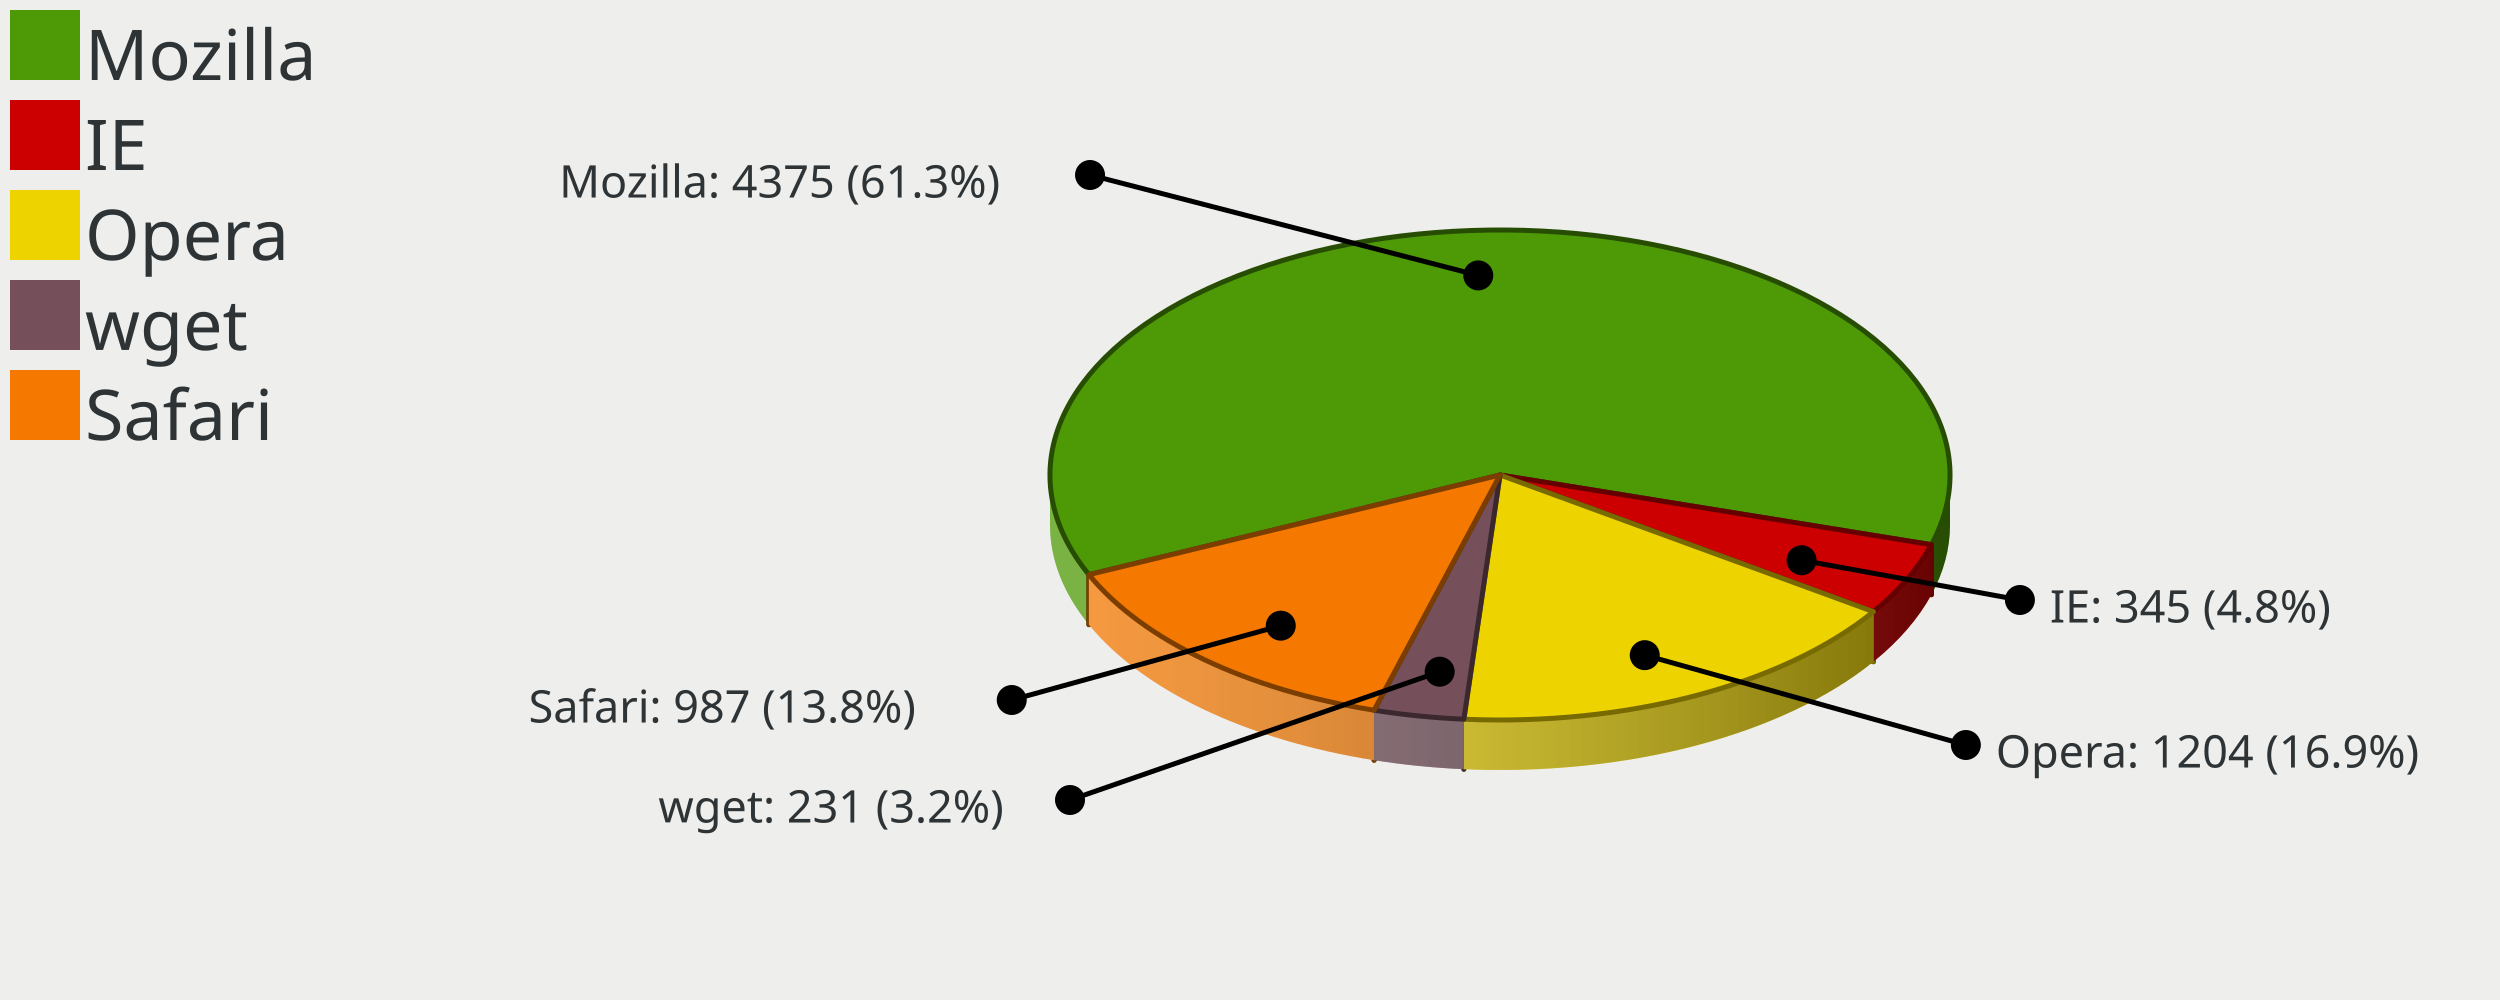
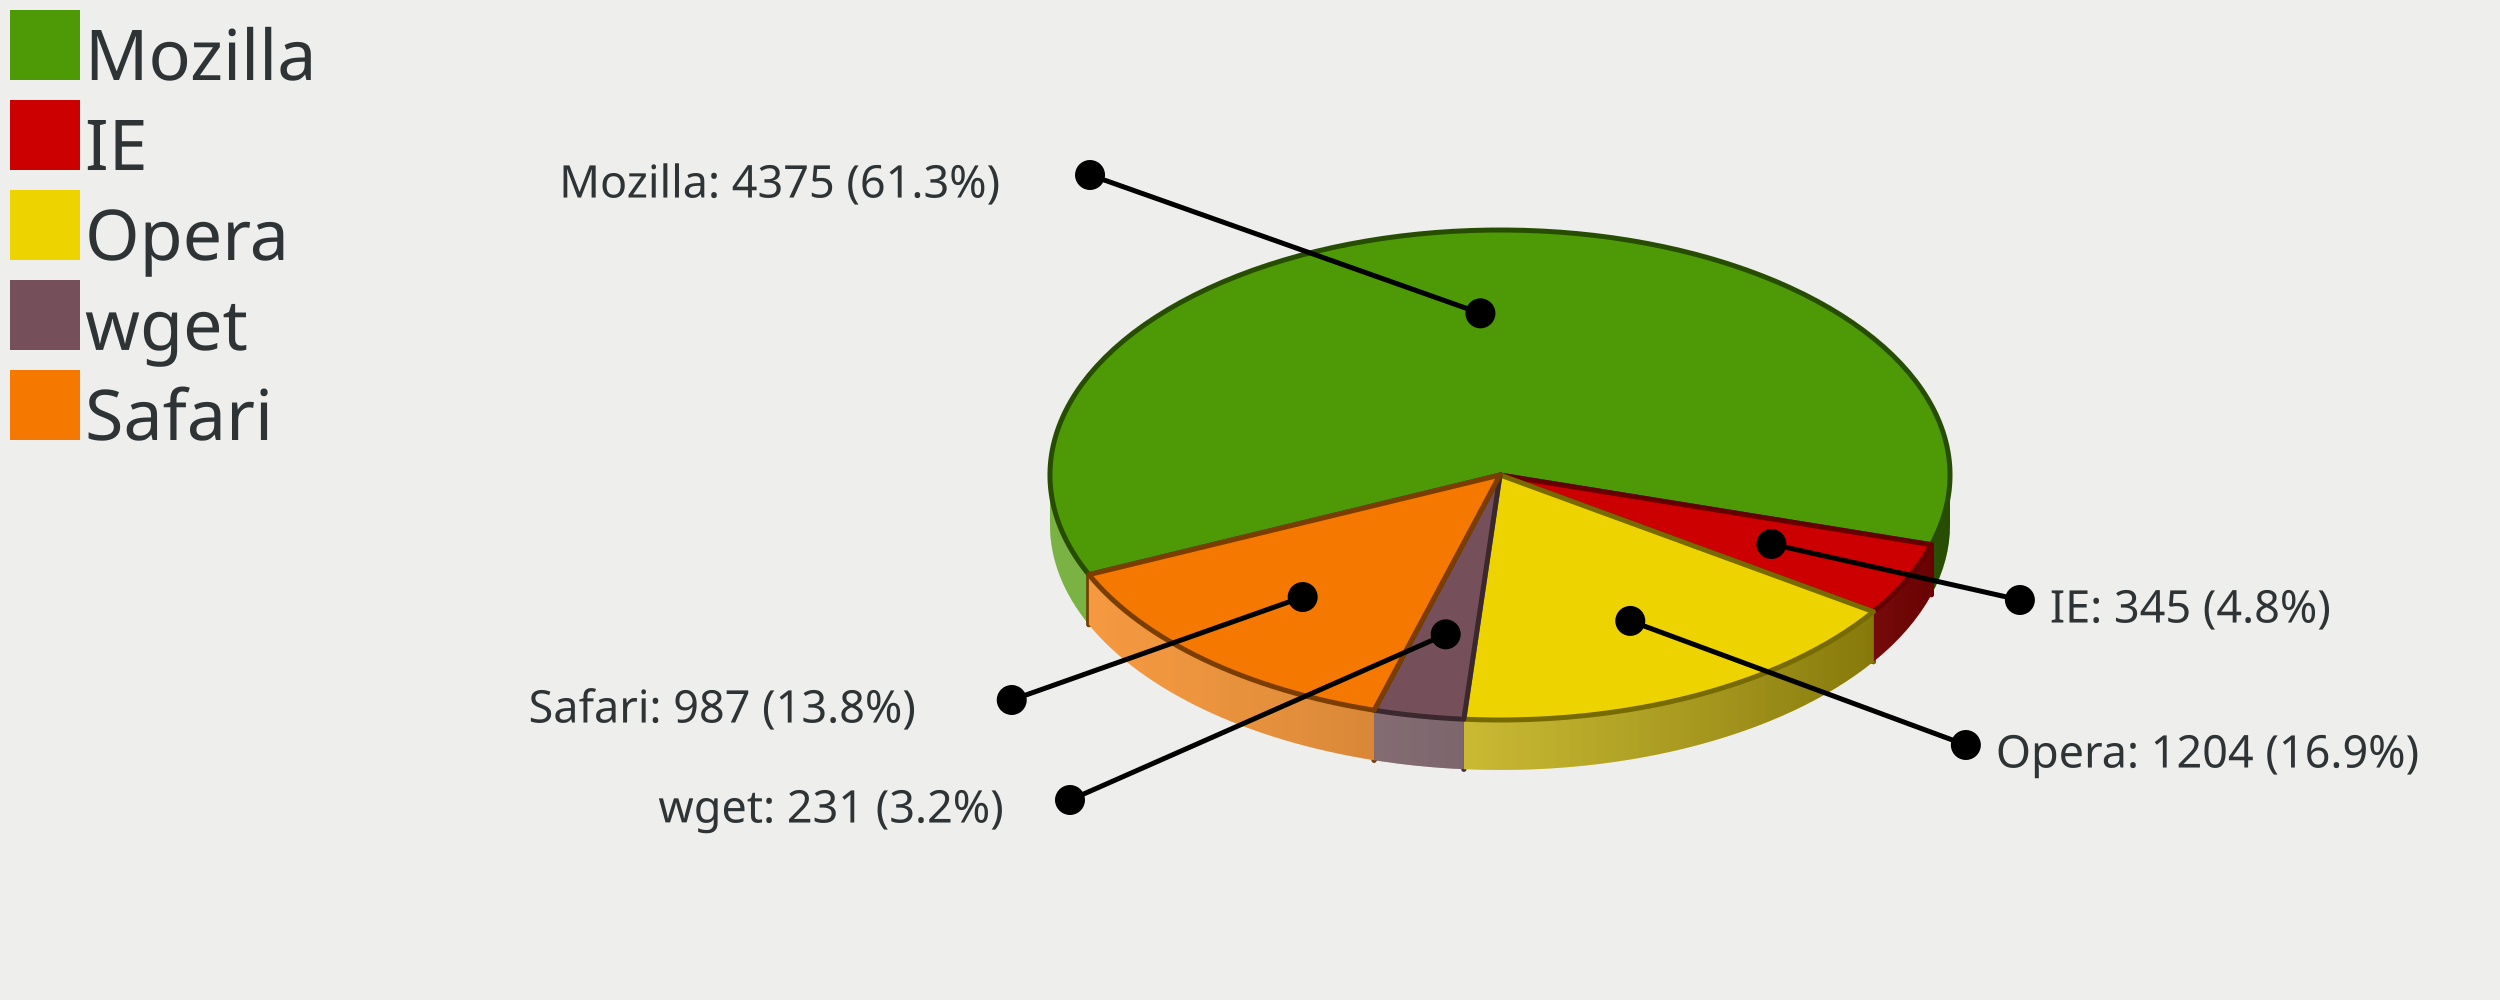
<svg xmlns="http://www.w3.org/2000/svg" xmlns:xlink="http://www.w3.org/1999/xlink" width="500" height="200" version="1.0" id="ezcGraph">
  <defs>
    <linearGradient id="Definition_LinearGradient_210_95_390_95_ffffffbf_0000007f">
      <stop offset="0" style="stop-color: #ffffff; stop-opacity: 0.25;" />
      <stop offset="1" style="stop-color: #000000; stop-opacity: 0.50;" />
    </linearGradient>
    <linearGradient id="LinearGradient_210_95_390_95_ffffffbf_0000007f" x1="210" y1="95" x2="390" y2="95" gradientUnits="userSpaceOnUse" xlink:href="#Definition_LinearGradient_210_95_390_95_ffffffbf_0000007f" />
  </defs>
  <g id="ezcGraphChart" color-rendering="optimizeQuality" shape-rendering="geometricPrecision" text-rendering="optimizeLegibility">
    <path d=" M 0,200 L 0,0 L 500,0 L 500,200 L 0,200 z " style="fill: #eeeeec; fill-opacity: 1.00; stroke: none;" id="ezcGraphPolygon_1" />
    <path d=" M 0,200 L 0,0 L 100,0 L 100,200 L 0,200 z " style="fill: #000000; fill-opacity: 0.00; stroke: none;" id="ezcGraphPolygon_2" />
    <path d=" M 2,16 L 2,2 L 16,2 L 16,16 L 2,16 z " style="fill: #4e9a06; fill-opacity: 1.00; stroke: none;" id="ezcGraphPolygon_3" />
    <path d=" M 2,34 L 2,20 L 16,20 L 16,34 L 2,34 z " style="fill: #cc0000; fill-opacity: 1.00; stroke: none;" id="ezcGraphPolygon_5" />
    <path d=" M 2,52 L 2,38 L 16,38 L 16,52 L 2,52 z " style="fill: #edd400; fill-opacity: 1.00; stroke: none;" id="ezcGraphPolygon_7" />
    <path d=" M 2,70 L 2,56 L 16,56 L 16,70 L 2,70 z " style="fill: #75505b; fill-opacity: 1.00; stroke: none;" id="ezcGraphPolygon_9" />
    <path d=" M 2,88 L 2,74 L 16,74 L 16,88 L 2,88 z " style="fill: #f57900; fill-opacity: 1.00; stroke: none;" id="ezcGraphPolygon_11" />
    <path d="M 210.00,105.00 A 90.00,49.00 0 0,0 217.78,124.93 L 217.78,114.93 A 90.00,49 0 0,1 210.00,95.00 z" style="fill: #4e9a06; fill-opacity: 1.00; stroke: none;" id="ezcGraphCircularArc_13" />
    <path d="M 210.00,105.00 A 90.00,49.00 0 0,0 217.78,124.93 L 217.78,114.93 A 90.00,49 0 0,1 210.00,95.00 z" style="fill: url(#LinearGradient_210_95_390_95_ffffffbf_0000007f); stroke: none;" />
    <path d="M 390.00,105.00 A 90.00,49.00 0 0,0 210.00,105.00 L 210.00,95.00 A 90.00,49 0 0,1 390.00,95.00 z" style="fill: #4e9a06; fill-opacity: 1.00; stroke: none;" id="ezcGraphCircularArc_14" />
    <path d="M 390.00,105.00 A 90.00,49.00 0 0,0 210.00,105.00 L 210.00,95.00 A 90.00,49 0 0,1 390.00,95.00 z" style="fill: url(#LinearGradient_210_95_390_95_ffffffbf_0000007f); stroke: none;" />
    <path d="M 386.28,118.94 A 90.00,49.00 0 0,0 390.00,105.00 L 390.00,95.00 A 90.00,49 0 0,1 386.28,108.94 z" style="fill: #4e9a06; fill-opacity: 1.00; stroke: none;" id="ezcGraphCircularArc_15" />
    <path d="M 386.28,118.94 A 90.00,49.00 0 0,0 390.00,105.00 L 390.00,95.00 A 90.00,49 0 0,1 386.28,108.94 z" style="fill: url(#LinearGradient_210_95_390_95_ffffffbf_0000007f); stroke: none;" />
    <path d=" M 386.282,108.939 L 300,95 L 300,105 L 386.282,118.939 L 386.282,108.939 z " style="fill: #4e9a06; fill-opacity: 1.00; stroke: none;" id="ezcGraphPolygon_16" />
    <path d=" M 386.282,108.939 L 300,95 L 300,105 L 386.282,118.939 L 386.282,108.939 z " style="fill: none; stroke: #274d03; stroke-width: 1; stroke-opacity: 1.00; stroke-linecap: round; stroke-linejoin: round;" id="ezcGraphPolygon_17" />
    <path d=" M 386.282,108.939 L 300,95 L 300,105 L 386.282,118.939 L 386.282,108.939 z " style="fill: #cc0000; fill-opacity: 1.00; stroke: none;" id="ezcGraphPolygon_18" />
    <path d=" M 386.282,108.939 L 300,95 L 300,105 L 386.282,118.939 L 386.282,108.939 z " style="fill: none; stroke: #660000; stroke-width: 1; stroke-opacity: 1.00; stroke-linecap: round; stroke-linejoin: round;" id="ezcGraphPolygon_19" />
    <path d=" M 217.781,114.93 L 300,95 L 300,105 L 217.781,124.93 L 217.781,114.93 z " style="fill: #4e9a06; fill-opacity: 1.00; stroke: none;" id="ezcGraphPolygon_20" />
    <path d=" M 217.781,114.93 L 300,95 L 300,105 L 217.781,124.93 L 217.781,114.93 z " style="fill: none; stroke: #274d03; stroke-width: 1; stroke-opacity: 1.00; stroke-linecap: round; stroke-linejoin: round;" id="ezcGraphPolygon_21" />
    <path d=" M 217.781,114.93 L 300,95 L 300,105 L 217.781,124.93 L 217.781,114.93 z " style="fill: #f57900; fill-opacity: 1.00; stroke: none;" id="ezcGraphPolygon_22" />
    <path d=" M 217.781,114.93 L 300,95 L 300,105 L 217.781,124.93 L 217.781,114.93 z " style="fill: none; stroke: #7b3d00; stroke-width: 1; stroke-opacity: 1.00; stroke-linecap: round; stroke-linejoin: round;" id="ezcGraphPolygon_23" />
    <path d=" M 374.687,122.341 L 300,95 L 300,105 L 374.687,132.341 L 374.687,122.341 z " style="fill: #cc0000; fill-opacity: 1.00; stroke: none;" id="ezcGraphPolygon_24" />
    <path d=" M 374.687,122.341 L 300,95 L 300,105 L 374.687,132.341 L 374.687,122.341 z " style="fill: none; stroke: #660000; stroke-width: 1; stroke-opacity: 1.00; stroke-linecap: round; stroke-linejoin: round;" id="ezcGraphPolygon_25" />
    <path d=" M 374.687,122.341 L 300,95 L 300,105 L 374.687,132.341 L 374.687,122.341 z " style="fill: #edd400; fill-opacity: 1.00; stroke: none;" id="ezcGraphPolygon_26" />
    <path d=" M 374.687,122.341 L 300,95 L 300,105 L 374.687,132.341 L 374.687,122.341 z " style="fill: none; stroke: #776a00; stroke-width: 1; stroke-opacity: 1.00; stroke-linecap: round; stroke-linejoin: round;" id="ezcGraphPolygon_27" />
    <path d="M 374.69,132.34 A 90.00,49.00 0 0,0 386.28,118.94 L 386.28,108.94 A 90.00,49 0 0,1 374.69,122.34 z" style="fill: #cc0000; fill-opacity: 1.00; stroke: none;" id="ezcGraphCircularArc_28" />
    <path d="M 374.69,132.34 A 90.00,49.00 0 0,0 386.28,118.94 L 386.28,108.94 A 90.00,49 0 0,1 374.69,122.34 z" style="fill: url(#LinearGradient_210_95_390_95_ffffffbf_0000007f); stroke: none;" />
    <path d=" M 274.817,142.043 L 300,95 L 300,105 L 274.817,152.043 L 274.817,142.043 z " style="fill: #75505b; fill-opacity: 1.00; stroke: none;" id="ezcGraphPolygon_29" />
    <path d=" M 274.817,142.043 L 300,95 L 300,105 L 274.817,152.043 L 274.817,142.043 z " style="fill: none; stroke: #3b282e; stroke-width: 1; stroke-opacity: 1.00; stroke-linecap: round; stroke-linejoin: round;" id="ezcGraphPolygon_30" />
    <path d=" M 274.817,142.043 L 300,95 L 300,105 L 274.817,152.043 L 274.817,142.043 z " style="fill: #f57900; fill-opacity: 1.00; stroke: none;" id="ezcGraphPolygon_31" />
    <path d=" M 274.817,142.043 L 300,95 L 300,105 L 274.817,152.043 L 274.817,142.043 z " style="fill: none; stroke: #7b3d00; stroke-width: 1; stroke-opacity: 1.00; stroke-linecap: round; stroke-linejoin: round;" id="ezcGraphPolygon_32" />
    <path d=" M 292.774,143.842 L 300,95 L 300,105 L 292.774,153.842 L 292.774,143.842 z " style="fill: #edd400; fill-opacity: 1.00; stroke: none;" id="ezcGraphPolygon_33" />
    <path d=" M 292.774,143.842 L 300,95 L 300,105 L 292.774,153.842 L 292.774,143.842 z " style="fill: none; stroke: #776a00; stroke-width: 1; stroke-opacity: 1.00; stroke-linecap: round; stroke-linejoin: round;" id="ezcGraphPolygon_34" />
    <path d=" M 292.774,143.842 L 300,95 L 300,105 L 292.774,153.842 L 292.774,143.842 z " style="fill: #75505b; fill-opacity: 1.00; stroke: none;" id="ezcGraphPolygon_35" />
    <path d=" M 292.774,143.842 L 300,95 L 300,105 L 292.774,153.842 L 292.774,143.842 z " style="fill: none; stroke: #3b282e; stroke-width: 1; stroke-opacity: 1.00; stroke-linecap: round; stroke-linejoin: round;" id="ezcGraphPolygon_36" />
    <path d="M 217.78,124.93 A 90.00,49.00 0 0,0 274.82,152.04 L 274.82,142.04 A 90.00,49 0 0,1 217.78,114.93 z" style="fill: #f57900; fill-opacity: 1.00; stroke: none;" id="ezcGraphCircularArc_37" />
    <path d="M 217.78,124.93 A 90.00,49.00 0 0,0 274.82,152.04 L 274.82,142.04 A 90.00,49 0 0,1 217.78,114.93 z" style="fill: url(#LinearGradient_210_95_390_95_ffffffbf_0000007f); stroke: none;" />
    <path d="M 292.77,153.84 A 90.00,49.00 0 0,0 374.69,132.34 L 374.69,122.34 A 90.00,49 0 0,1 292.77,143.84 z" style="fill: #edd400; fill-opacity: 1.00; stroke: none;" id="ezcGraphCircularArc_38" />
    <path d="M 292.77,153.84 A 90.00,49.00 0 0,0 374.69,132.34 L 374.69,122.34 A 90.00,49 0 0,1 292.77,143.84 z" style="fill: url(#LinearGradient_210_95_390_95_ffffffbf_0000007f); stroke: none;" />
    <path d="M 274.82,152.04 A 90.00,49.00 0 0,0 292.77,153.84 L 292.77,143.84 A 90.00,49 0 0,1 274.82,142.04 z" style="fill: #75505b; fill-opacity: 1.00; stroke: none;" id="ezcGraphCircularArc_39" />
    <path d="M 274.82,152.04 A 90.00,49.00 0 0,0 292.77,153.84 L 292.77,143.84 A 90.00,49 0 0,1 274.82,142.04 z" style="fill: url(#LinearGradient_210_95_390_95_ffffffbf_0000007f); stroke: none;" />
    <path d="M 300.00,95.00 L 217.78,114.93 A 90.00,49.00 0 1,1 386.28,108.94 z" style="fill: #4e9a06; fill-opacity: 1.00; stroke: none;" id="ezcGraphCircleSector_40" />
    <path d="M 300.00,95.00 L 217.78,114.93 A 90.00,49.00 0 1,1 386.28,108.94 z" style="fill: none; stroke: #274d03; stroke-width: 1; stroke-opacity: 1.00; stroke-linecap: round; stroke-linejoin: round;" id="ezcGraphCircleSector_41" />
    <path d="M 300.00,95.00 L 386.28,108.94 A 90.00,49.00 0 0,1 374.69,122.34 z" style="fill: #cc0000; fill-opacity: 1.00; stroke: none;" id="ezcGraphCircleSector_42" />
    <path d="M 300.00,95.00 L 386.28,108.94 A 90.00,49.00 0 0,1 374.69,122.34 z" style="fill: none; stroke: #660000; stroke-width: 1; stroke-opacity: 1.00; stroke-linecap: round; stroke-linejoin: round;" id="ezcGraphCircleSector_43" />
    <path d="M 300.00,95.00 L 374.69,122.34 A 90.00,49.00 0 0,1 292.77,143.84 z" style="fill: #edd400; fill-opacity: 1.00; stroke: none;" id="ezcGraphCircleSector_44" />
    <path d="M 300.00,95.00 L 374.69,122.34 A 90.00,49.00 0 0,1 292.77,143.84 z" style="fill: none; stroke: #776a00; stroke-width: 1; stroke-opacity: 1.00; stroke-linecap: round; stroke-linejoin: round;" id="ezcGraphCircleSector_45" />
    <path d="M 300.00,95.00 L 292.77,143.84 A 90.00,49.00 0 0,1 274.82,142.04 z" style="fill: #75505b; fill-opacity: 1.00; stroke: none;" id="ezcGraphCircleSector_46" />
    <path d="M 300.00,95.00 L 292.77,143.84 A 90.00,49.00 0 0,1 274.82,142.04 z" style="fill: none; stroke: #3b282e; stroke-width: 1; stroke-opacity: 1.00; stroke-linecap: round; stroke-linejoin: round;" id="ezcGraphCircleSector_47" />
    <path d="M 300.00,95.00 L 274.82,142.04 A 90.00,49.00 0 0,1 217.78,114.93 z" style="fill: #f57900; fill-opacity: 1.00; stroke: none;" id="ezcGraphCircleSector_48" />
    <path d="M 300.00,95.00 L 274.82,142.04 A 90.00,49.00 0 0,1 217.78,114.93 z" style="fill: none; stroke: #7b3d00; stroke-width: 1; stroke-opacity: 1.00; stroke-linecap: round; stroke-linejoin: round;" id="ezcGraphCircleSector_49" />
-     <path d=" M 295.655,55.085 L 218.007,35" style="fill: none; stroke: #000000; stroke-width: 1; stroke-opacity: 1.00; stroke-linecap: round; stroke-linejoin: round;" id="ezcGraphLine_50" />
-     <ellipse cx="295.655" cy="55.085" rx="3" ry="3" style="fill: #000000; fill-opacity: 1.00; stroke: none;" id="ezcGraphCircle_51" />
+     <path d=" M 296.09,62.669 L 218.007,35" style="fill: none; stroke: #000000; stroke-width: 1; stroke-opacity: 1.00; stroke-linecap: round; stroke-linejoin: round;" id="ezcGraphLine_50" />
+     <ellipse cx="296.09" cy="62.669" rx="3" ry="3" style="fill: #000000; fill-opacity: 1.00; stroke: none;" id="ezcGraphCircle_51" />
    <ellipse cx="218.007" cy="35" rx="3" ry="3" style="fill: #000000; fill-opacity: 1.00; stroke: none;" id="ezcGraphCircle_52" />
-     <path d=" M 256.153,125.131 L 202.349,140" style="fill: none; stroke: #000000; stroke-width: 1; stroke-opacity: 1.00; stroke-linecap: round; stroke-linejoin: round;" id="ezcGraphLine_54" />
-     <ellipse cx="256.153" cy="125.131" rx="3" ry="3" style="fill: #000000; fill-opacity: 1.00; stroke: none;" id="ezcGraphCircle_55" />
+     <path d=" M 260.538,119.406 L 202.349,140" style="fill: none; stroke: #000000; stroke-width: 1; stroke-opacity: 1.00; stroke-linecap: round; stroke-linejoin: round;" id="ezcGraphLine_54" />
+     <ellipse cx="260.538" cy="119.406" rx="3" ry="3" style="fill: #000000; fill-opacity: 1.00; stroke: none;" id="ezcGraphCircle_55" />
    <ellipse cx="202.348" cy="140" rx="3" ry="3" style="fill: #000000; fill-opacity: 1.00; stroke: none;" id="ezcGraphCircle_56" />
-     <path d=" M 287.934,134.339 L 214,160" style="fill: none; stroke: #000000; stroke-width: 1; stroke-opacity: 1.00; stroke-linecap: round; stroke-linejoin: round;" id="ezcGraphLine_58" />
-     <ellipse cx="287.934" cy="134.339" rx="3" ry="3" style="fill: #000000; fill-opacity: 1.00; stroke: none;" id="ezcGraphCircle_59" />
+     <path d=" M 289.141,126.865 L 214,160" style="fill: none; stroke: #000000; stroke-width: 1; stroke-opacity: 1.00; stroke-linecap: round; stroke-linejoin: round;" id="ezcGraphLine_58" />
+     <ellipse cx="289.141" cy="126.865" rx="3" ry="3" style="fill: #000000; fill-opacity: 1.00; stroke: none;" id="ezcGraphCircle_59" />
    <ellipse cx="214" cy="160" rx="3" ry="3" style="fill: #000000; fill-opacity: 1.00; stroke: none;" id="ezcGraphCircle_60" />
-     <path d=" M 360.311,112.045 L 403.98,120" style="fill: none; stroke: #000000; stroke-width: 1; stroke-opacity: 1.00; stroke-linecap: round; stroke-linejoin: round;" id="ezcGraphLine_62" />
-     <ellipse cx="360.311" cy="112.045" rx="3" ry="3" style="fill: #000000; fill-opacity: 1.00; stroke: none;" id="ezcGraphCircle_63" />
+     <path d=" M 354.28,108.806 L 403.98,120" style="fill: none; stroke: #000000; stroke-width: 1; stroke-opacity: 1.00; stroke-linecap: round; stroke-linejoin: round;" id="ezcGraphLine_62" />
+     <ellipse cx="354.28" cy="108.806" rx="3" ry="3" style="fill: #000000; fill-opacity: 1.00; stroke: none;" id="ezcGraphCircle_63" />
    <ellipse cx="403.98" cy="120" rx="3" ry="3" style="fill: #000000; fill-opacity: 1.00; stroke: none;" id="ezcGraphCircle_64" />
-     <path d=" M 328.952,131.031 L 393.172,149" style="fill: none; stroke: #000000; stroke-width: 1; stroke-opacity: 1.00; stroke-linecap: round; stroke-linejoin: round;" id="ezcGraphLine_66" />
-     <ellipse cx="328.951" cy="131.031" rx="3" ry="3" style="fill: #000000; fill-opacity: 1.00; stroke: none;" id="ezcGraphCircle_67" />
+     <path d=" M 326.056,124.185 L 393.172,149" style="fill: none; stroke: #000000; stroke-width: 1; stroke-opacity: 1.00; stroke-linecap: round; stroke-linejoin: round;" id="ezcGraphLine_66" />
+     <ellipse cx="326.056" cy="124.185" rx="3" ry="3" style="fill: #000000; fill-opacity: 1.00; stroke: none;" id="ezcGraphCircle_67" />
    <ellipse cx="393.172" cy="149" rx="3" ry="3" style="fill: #000000; fill-opacity: 1.00; stroke: none;" id="ezcGraphCircle_68" />
    <text id="ezcGraphTextBox_4" x="17" text-length="51.94px" y="16" style="font-size: 14px; font-family: sans-serif; fill: #2e3436; fill-opacity: 1.00; stroke: none;">Mozilla</text>
    <text id="ezcGraphTextBox_6" x="17" text-length="14.84px" y="34" style="font-size: 14px; font-family: sans-serif; fill: #2e3436; fill-opacity: 1.00; stroke: none;">IE</text>
    <text id="ezcGraphTextBox_8" x="17" text-length="37.1px" y="52" style="font-size: 14px; font-family: sans-serif; fill: #2e3436; fill-opacity: 1.00; stroke: none;">Opera</text>
    <text id="ezcGraphTextBox_10" x="17" text-length="29.68px" y="70" style="font-size: 14px; font-family: sans-serif; fill: #2e3436; fill-opacity: 1.00; stroke: none;">wget</text>
    <text id="ezcGraphTextBox_12" x="17" text-length="44.52px" y="88" style="font-size: 14px; font-family: sans-serif; fill: #2e3436; fill-opacity: 1.00; stroke: none;">Safari</text>
    <text id="ezcGraphTextBox_53" x="111.837" text-length="100.17px" y="39.5" style="font-size: 9px; font-family: sans-serif; fill: #2e3436; fill-opacity: 1.00; stroke: none;">Mozilla: 4375 (61.3%)</text>
    <text id="ezcGraphTextBox_57" x="105.718" text-length="90.63px" y="144.5" style="font-size: 9px; font-family: sans-serif; fill: #2e3436; fill-opacity: 1.00; stroke: none;">Safari: 987 (13.8%)</text>
    <text id="ezcGraphTextBox_61" x="131.68" text-length="76.32px" y="164.5" style="font-size: 9px; font-family: sans-serif; fill: #2e3436; fill-opacity: 1.00; stroke: none;">wget: 231 (3.2%)</text>
    <text id="ezcGraphTextBox_65" x="409.98" text-length="66.78px" y="124.5" style="font-size: 9px; font-family: sans-serif; fill: #2e3436; fill-opacity: 1.00; stroke: none;">IE: 345 (4.8%)</text>
    <text id="ezcGraphTextBox_69" x="399.172" text-length="90.63px" y="153.5" style="font-size: 9px; font-family: sans-serif; fill: #2e3436; fill-opacity: 1.00; stroke: none;">Opera: 1204 (16.9%)</text>
  </g>
</svg>
